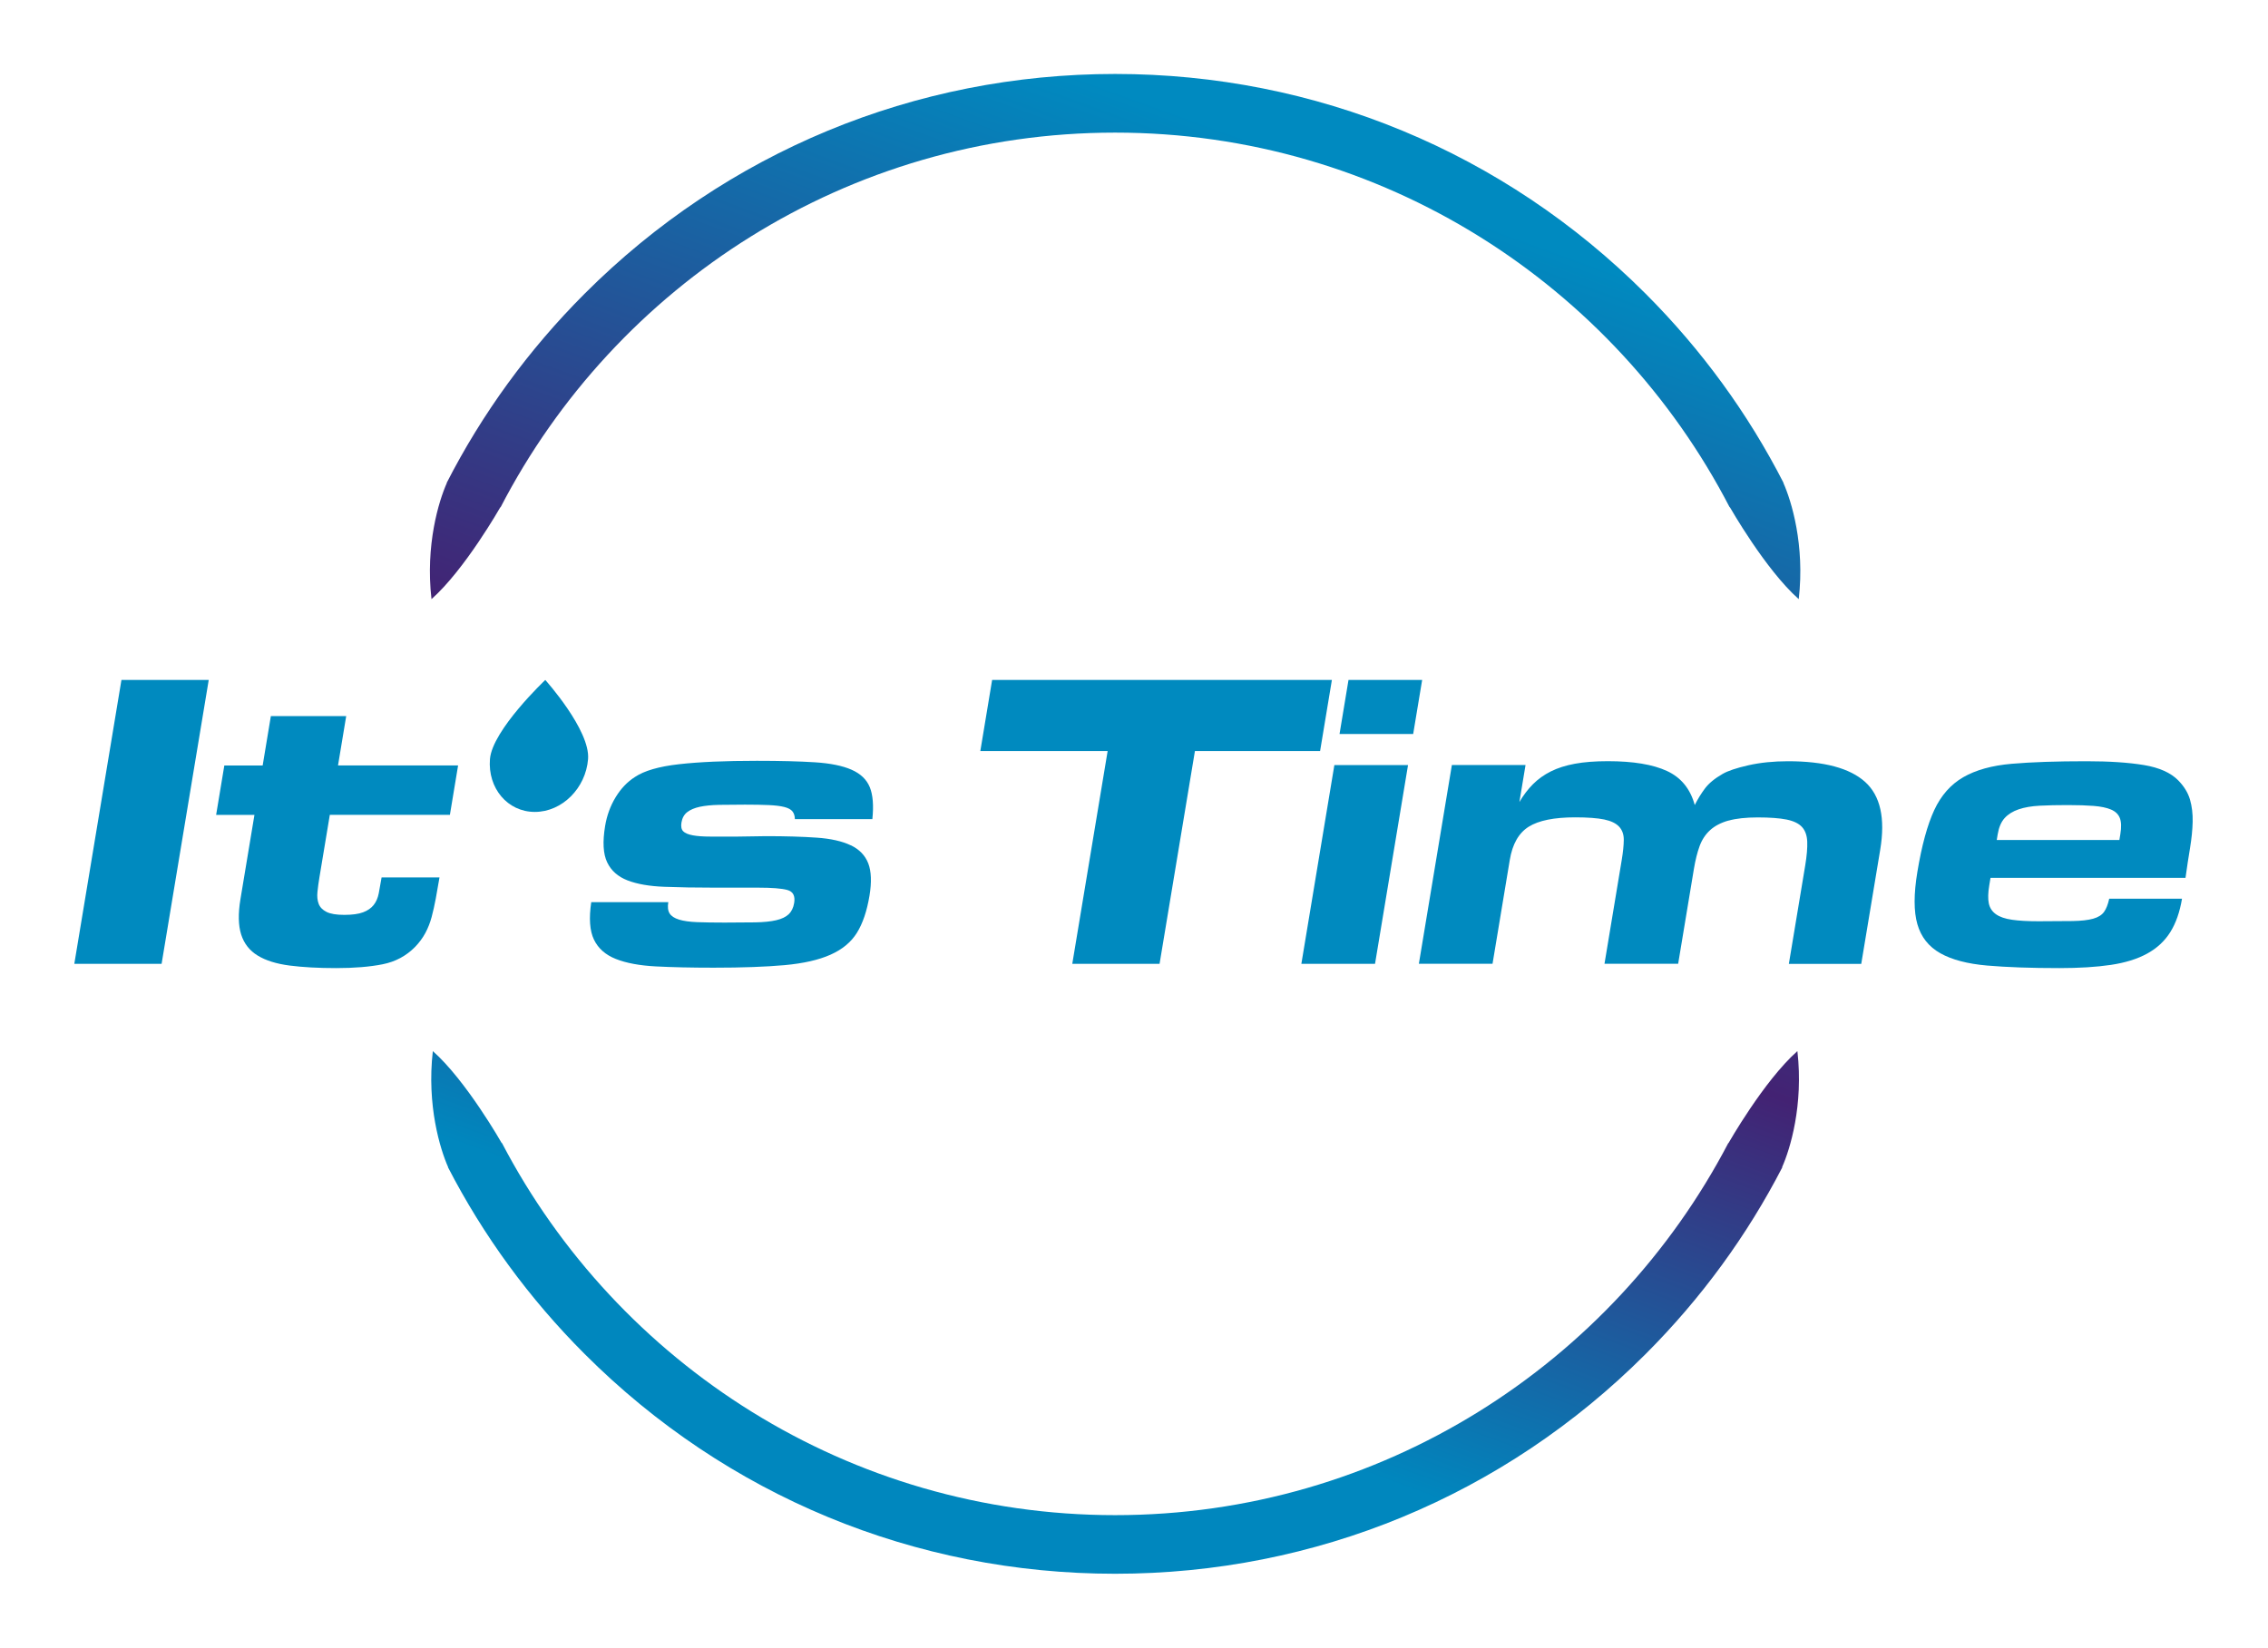
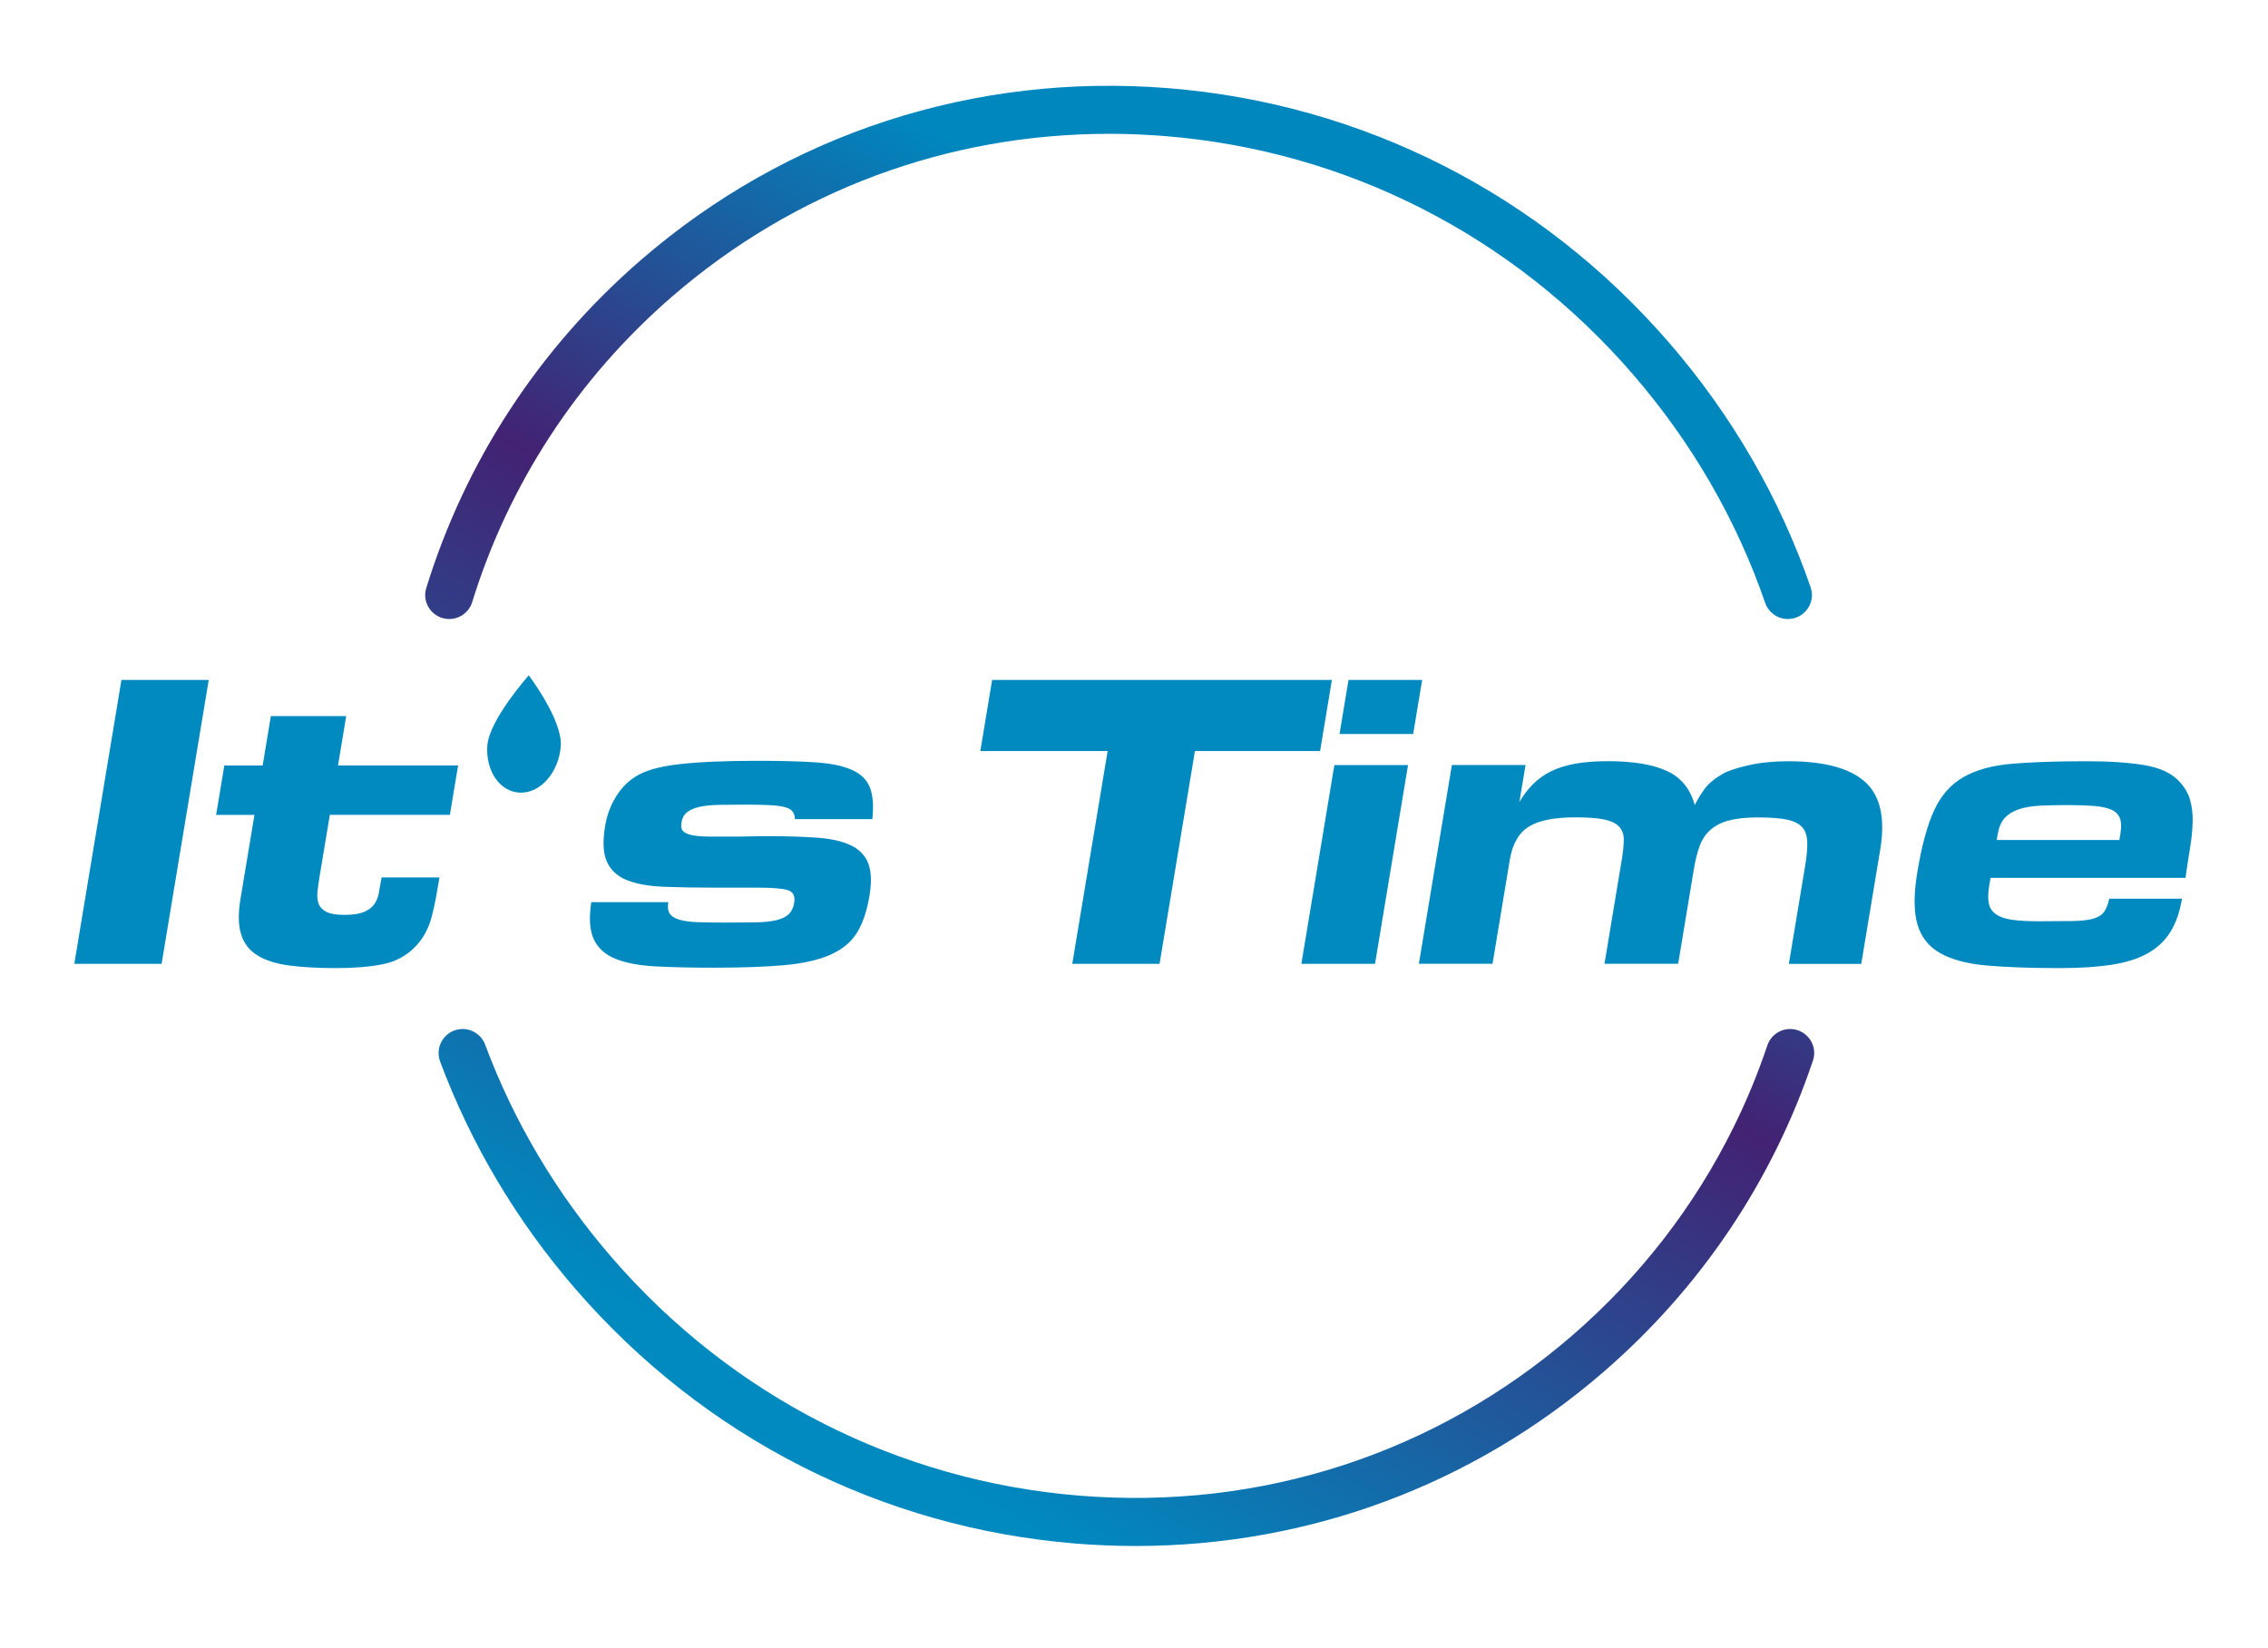
- <svg xmlns="http://www.w3.org/2000/svg" xmlns:xlink="http://www.w3.org/1999/xlink" id="Vrstva_1" viewBox="0 0 944 686">
+ <svg xmlns="http://www.w3.org/2000/svg" id="Vrstva_1" version="1.1" viewBox="0 0 944 686">
  <defs>
-     <style>.cls-1{fill:url(#Nepojmenovaný_přechod_78);}.cls-2{fill:url(#Nepojmenovaný_přechod_78-2);}.cls-3{fill:#008abf;}</style>
-     <linearGradient id="Nepojmenovaný_přechod_78" x1="606.39" y1="62.35" x2="392.71" y2="649.42" gradientUnits="userSpaceOnUse">
+     <style>
+       .st0 {
+         fill: #008abf;
+       }
+ 
+       .st1 {
+         fill: url(#Nepojmenovaný_přechod_2);
+       }
+     </style>
+     <linearGradient id="Nepojmenovaný_přechod_2" data-name="Nepojmenovaný přechod 2" x1="570.35" y1="623.25" x2="363.94" y2="56.14" gradientTransform="translate(418.3 -235.88) rotate(49.13)" gradientUnits="userSpaceOnUse">
      <stop offset=".04" stop-color="#008ac0" />
      <stop offset=".52" stop-color="#432273" />
      <stop offset=".85" stop-color="#0087be" />
    </linearGradient>
-     <linearGradient id="Nepojmenovaný_přechod_78-2" x1="535.89" y1="36.69" x2="322.22" y2="623.76" xlink:href="#Nepojmenovaný_přechod_78" />
  </defs>
-   <path class="cls-1" d="M748.12,437.7h-.11c-13.9,12.38-28.58,38.22-28.58,38.22l-.04-.09c-48.08,92.01-144.44,154.96-255.24,154.96s-207.19-62.97-255.26-155l-.05.12s-14.75-25.97-28.68-38.31c-2.59,22.49,3.02,40.83,6.4,48.4-.04-.03-.08-.06-.12-.09,14.64,28.37,33.73,54.62,56.96,77.84,58.97,58.97,137.37,91.44,220.76,91.44s161.8-32.47,220.76-91.44c23.23-23.23,42.34-49.49,56.98-77.88-.06.04-.12.08-.18.12,3.38-7.55,8.97-25.86,6.41-48.31Z" />
-   <path class="cls-2" d="M179.6,249.43c13.93-12.34,28.68-38.31,28.68-38.31l.05.12c47.89-92.59,144.57-156.03,255.81-156.03s207.92,63.44,255.81,156.03l.05-.12s14.75,25.97,28.68,38.31c2.59-22.49-3.02-40.83-6.4-48.4.04.03.08.06.12.08-14.71-28.77-33.99-55.37-57.5-78.88-58.97-58.97-137.37-91.44-220.76-91.44s-161.8,32.48-220.76,91.44c-23.51,23.51-42.79,50.11-57.5,78.88.04-.03.08-.06.12-.08-3.38,7.56-8.99,25.91-6.4,48.4Z" />
-   <polygon class="cls-3" points="86.88 283.07 50.55 283.07 30.93 401.27 67.26 401.27 86.88 283.07" />
-   <path class="cls-3" d="M109.32,318.69h-15.95l-3.41,20.56h15.95l-5.83,35.09c-1,6.02-.9,10.93.3,14.71,1.2,3.78,3.49,6.71,6.87,8.77,3.38,2.07,7.81,3.45,13.31,4.16,5.49.71,11.96,1.06,19.41,1.06s14-.53,19.32-1.6c5.32-1.06,9.82-3.48,13.52-7.26,1.71-1.77,3.12-3.69,4.24-5.76,1.11-2.07,1.98-4.28,2.61-6.65.63-2.36,1.2-4.9,1.71-7.62.51-2.72,1.03-5.67,1.56-8.86h-24.1c-.41,2.48-.81,4.7-1.19,6.65-.38,1.95-1.1,3.57-2.14,4.87-1.05,1.3-2.51,2.31-4.4,3.01-1.89.71-4.49,1.06-7.8,1.06s-5.78-.41-7.41-1.24c-1.63-.82-2.72-1.95-3.25-3.36-.54-1.42-.7-3.07-.51-4.96.19-1.89.47-3.9.82-6.03l4.33-26.05h49.98l3.41-20.56h-49.98l3.41-20.56h-31.36l-3.41,20.56Z" />
-   <path class="cls-3" d="M354.1,351.92c-3.56-1.71-8.28-2.78-14.18-3.19-5.9-.41-12.92-.62-21.07-.62-1.77,0-3.73.03-5.87.09-2.13.06-4.15.09-6.04.09h-11.16c-3.08,0-5.56-.18-7.44-.53-1.89-.36-3.21-.91-3.97-1.68-.76-.77-1-1.98-.73-3.64.31-1.89,1.11-3.33,2.41-4.34,1.29-1,3.04-1.74,5.24-2.22,2.21-.47,4.88-.73,8.02-.8,3.14-.06,6.72-.09,10.74-.09s7.19.06,9.9.18c2.69.12,4.87.38,6.51.8,1.64.42,2.78,1.04,3.41,1.86.63.83.96,1.89.98,3.19h32.25c.59-5.67.23-10.1-1.07-13.29-1.3-3.19-3.83-5.61-7.57-7.27-3.74-1.65-8.83-2.69-15.26-3.1-6.43-.41-14.49-.62-24.17-.62-13.23,0-24.03.47-32.4,1.42-8.37.94-14.48,2.72-18.34,5.31-3.17,2.01-5.85,4.82-8.04,8.42-2.19,3.6-3.65,7.59-4.38,11.96-1.1,6.62-.82,11.66.85,15.15,1.66,3.49,4.5,6,8.49,7.53,4,1.54,9.08,2.42,15.24,2.66,6.16.24,13.2.36,21.12.36h18.08c5.67,0,9.69.32,12.07.97,2.38.65,3.32,2.46,2.83,5.41-.33,2.01-1.1,3.57-2.28,4.7-1.19,1.12-2.93,1.95-5.2,2.48-2.28.53-5.19.83-8.74.89-3.55.06-7.81.09-12.77.09-4.49,0-8.29-.06-11.4-.18-3.11-.12-5.62-.47-7.53-1.06-1.91-.59-3.21-1.45-3.92-2.57-.7-1.12-.88-2.68-.55-4.69h-32.07c-1,6.73-.63,11.93,1.13,15.59,1.76,3.67,4.8,6.35,9.12,8.06,4.32,1.71,9.88,2.75,16.67,3.1,6.79.35,14.8.53,24.01.53,11.81,0,21.65-.35,29.51-1.06,7.85-.71,14.24-2.16,19.15-4.35,4.91-2.18,8.58-5.23,11-9.13,2.42-3.9,4.16-9.04,5.22-15.42.94-5.67.77-10.16-.51-13.47-1.28-3.31-3.7-5.82-7.25-7.53Z" />
-   <polygon class="cls-3" points="482.64 401.27 497.36 312.67 549.46 312.67 554.37 283.07 412.95 283.07 408.04 312.67 461.03 312.67 446.31 401.27 482.64 401.27" />
-   <polygon class="cls-3" points="561.28 283.07 557.55 305.58 588.2 305.58 591.94 283.07 561.28 283.07" />
-   <polygon class="cls-3" points="555.4 318.51 541.66 401.27 572.32 401.27 586.06 318.51 555.4 318.51" />
-   <path class="cls-3" d="M719.47,341.64c3.16-.89,7.22-1.33,12.18-1.33s9.08.3,11.99.89c2.91.59,5.05,1.62,6.4,3.1,1.35,1.48,2.07,3.52,2.18,6.12.1,2.6-.18,5.85-.82,9.75l-6.83,41.11h30.13l7.89-47.49c2.18-13.11.08-22.53-6.29-28.27-6.37-5.73-17.06-8.6-32.07-8.6-6.03,0-11.52.56-16.5,1.68-4.97,1.13-8.57,2.33-10.79,3.63-3.27,1.89-5.7,3.9-7.29,6.02-1.59,2.13-3.01,4.43-4.25,6.91-1.84-6.74-5.69-11.46-11.56-14.18-5.87-2.72-14.07-4.08-24.58-4.08-5.32,0-9.9.35-13.74,1.06-3.84.71-7.18,1.77-10.01,3.19-2.84,1.42-5.32,3.19-7.44,5.32-2.12,2.13-4.01,4.61-5.66,7.44l2.56-15.42h-30.66l-13.74,82.76h30.66l7.18-43.24c1.1-6.62,3.72-11.22,7.88-13.83,4.15-2.6,10.6-3.9,19.34-3.9,5.2,0,9.23.3,12.08.89,2.85.59,4.93,1.6,6.23,3.01,1.3,1.42,1.94,3.25,1.92,5.5-.02,2.25-.3,5.02-.85,8.33l-7.18,43.24h30.66l6.56-39.52c.61-3.66,1.4-6.82,2.37-9.48.97-2.66,2.43-4.88,4.38-6.65,1.95-1.77,4.5-3.1,7.66-3.99Z" />
-   <path class="cls-3" d="M906.64,324.89c-3.13-3.19-7.89-5.32-14.27-6.38-6.38-1.06-14.36-1.59-23.93-1.59-12.52,0-22.89.35-31.1,1.06-8.21.71-14.93,2.57-20.16,5.58-5.22,3.01-9.27,7.59-12.11,13.73-2.85,6.15-5.19,14.71-7.01,25.7-1.53,9.22-1.53,16.48.01,21.8,1.53,5.32,4.71,9.33,9.52,12.05,4.81,2.72,11.32,4.43,19.53,5.14,8.21.71,18.22,1.06,30.04,1.06,8.27,0,15.4-.44,21.4-1.33,5.99-.89,11.04-2.45,15.13-4.7,4.09-2.24,7.31-5.22,9.64-8.95,2.33-3.72,3.95-8.36,4.88-13.91h-30.3c-.51,2.37-1.23,4.2-2.15,5.49-.93,1.3-2.44,2.25-4.54,2.84-2.11.59-4.97.91-8.58.97-3.62.06-8.31.09-14.1.09-4.49,0-8.18-.2-11.06-.62-2.89-.41-5.12-1.18-6.71-2.3-1.58-1.12-2.58-2.63-2.97-4.52-.39-1.89-.34-4.37.17-7.44l.53-3.19h81.16c.62-4.49,1.26-8.65,1.9-12.49.63-3.84,1-7.44,1.08-10.81.08-3.36-.29-6.47-1.11-9.3-.83-2.83-2.46-5.49-4.88-7.97ZM882.55,347.22l-.41,2.48h-51.04l.38-2.31c.49-2.95,1.46-5.23,2.91-6.82,1.45-1.59,3.39-2.8,5.83-3.63,2.44-.83,5.36-1.33,8.76-1.51,3.4-.18,7.28-.26,11.65-.26s7.86.12,10.84.35c2.97.24,5.37.74,7.19,1.51,1.82.77,3.05,1.95,3.67,3.54.62,1.59.69,3.81.22,6.65Z" />
-   <path class="cls-3" d="M203.93,316.04c-.96,12.09,7.3,21.98,18.68,21.98s21.2-9.89,22.16-21.98-17.81-32.96-17.81-32.96c0,0-22.07,20.88-23.03,32.96Z" />
+   <polygon class="st0" points="86.88 283.07 50.55 283.07 30.93 401.27 67.26 401.27 86.88 283.07" />
+   <path class="st0" d="M109.32,318.69h-15.95l-3.41,20.56h15.95l-5.83,35.09c-1,6.02-.9,10.93.3,14.71,1.2,3.78,3.49,6.71,6.87,8.77,3.38,2.07,7.81,3.45,13.31,4.16,5.49.71,11.96,1.06,19.41,1.06s14-.53,19.32-1.6c5.32-1.06,9.82-3.48,13.52-7.26,1.71-1.77,3.12-3.69,4.24-5.76,1.11-2.07,1.98-4.28,2.61-6.65.63-2.36,1.2-4.9,1.71-7.62.51-2.72,1.03-5.67,1.56-8.86h-24.1c-.41,2.48-.81,4.7-1.19,6.65-.38,1.95-1.1,3.57-2.14,4.87-1.05,1.3-2.51,2.31-4.4,3.01-1.89.71-4.49,1.06-7.8,1.06s-5.78-.41-7.41-1.24c-1.63-.82-2.72-1.95-3.25-3.36-.54-1.42-.7-3.07-.51-4.96.19-1.89.47-3.9.82-6.03l4.33-26.05h49.98l3.41-20.56h-49.98l3.41-20.56h-31.36l-3.41,20.56h-.01Z" />
+   <path class="st0" d="M354.1,351.92c-3.56-1.71-8.28-2.78-14.18-3.19s-12.92-.62-21.07-.62c-1.77,0-3.73.03-5.87.09-2.13.06-4.15.09-6.04.09h-11.16c-3.08,0-5.56-.18-7.44-.53-1.89-.36-3.21-.91-3.97-1.68s-1-1.98-.73-3.64c.31-1.89,1.11-3.33,2.41-4.34,1.29-1,3.04-1.74,5.24-2.22,2.21-.47,4.88-.73,8.02-.8,3.14-.06,6.72-.09,10.74-.09s7.19.06,9.9.18c2.69.12,4.87.38,6.51.8,1.64.42,2.78,1.04,3.41,1.86.63.83.96,1.89.98,3.19h32.25c.59-5.67.23-10.1-1.07-13.29-1.3-3.19-3.83-5.61-7.57-7.27-3.74-1.65-8.83-2.69-15.26-3.1-6.43-.41-14.49-.62-24.17-.62-13.23,0-24.03.47-32.4,1.42-8.37.94-14.48,2.72-18.34,5.31-3.17,2.01-5.85,4.82-8.04,8.42s-3.65,7.59-4.38,11.96c-1.1,6.62-.82,11.66.85,15.15,1.66,3.49,4.5,6,8.49,7.53,4,1.54,9.08,2.42,15.24,2.66s13.2.36,21.12.36h18.08c5.67,0,9.69.32,12.07.97s3.32,2.46,2.83,5.41c-.33,2.01-1.1,3.57-2.28,4.7-1.19,1.12-2.93,1.95-5.2,2.48-2.28.53-5.19.83-8.74.89-3.55.06-7.81.09-12.77.09-4.49,0-8.29-.06-11.4-.18s-5.62-.47-7.53-1.06-3.21-1.45-3.92-2.57c-.7-1.12-.88-2.68-.55-4.69h-32.07c-1,6.73-.63,11.93,1.13,15.59,1.76,3.67,4.8,6.35,9.12,8.06,4.32,1.71,9.88,2.75,16.67,3.1s14.8.53,24.01.53c11.81,0,21.65-.35,29.51-1.06,7.85-.71,14.24-2.16,19.15-4.35,4.91-2.18,8.58-5.23,11-9.13s4.16-9.04,5.22-15.42c.94-5.67.77-10.16-.51-13.47s-3.7-5.82-7.25-7.53h-.04Z" />
+   <polygon class="st0" points="482.64 401.27 497.36 312.67 549.46 312.67 554.37 283.07 412.95 283.07 408.04 312.67 461.03 312.67 446.31 401.27 482.64 401.27" />
+   <polygon class="st0" points="561.28 283.07 557.55 305.58 588.2 305.58 591.94 283.07 561.28 283.07" />
+   <polygon class="st0" points="555.4 318.51 541.66 401.27 572.32 401.27 586.06 318.51 555.4 318.51" />
+   <path class="st0" d="M719.47,341.64c3.16-.89,7.22-1.33,12.18-1.33s9.08.3,11.99.89c2.91.59,5.05,1.62,6.4,3.1,1.35,1.48,2.07,3.52,2.18,6.12.1,2.6-.18,5.85-.82,9.75l-6.83,41.11h30.13l7.89-47.49c2.18-13.11.08-22.53-6.29-28.27-6.37-5.73-17.06-8.6-32.07-8.6-6.03,0-11.52.56-16.5,1.68-4.97,1.13-8.57,2.33-10.79,3.63-3.27,1.89-5.7,3.9-7.29,6.02-1.59,2.13-3.01,4.43-4.25,6.91-1.84-6.74-5.69-11.46-11.56-14.18s-14.07-4.08-24.58-4.08c-5.32,0-9.9.35-13.74,1.06-3.84.71-7.18,1.77-10.01,3.19-2.84,1.42-5.32,3.19-7.44,5.32s-4.01,4.61-5.66,7.44l2.56-15.42h-30.66l-13.74,82.76h30.66l7.18-43.24c1.1-6.62,3.72-11.22,7.88-13.83,4.15-2.6,10.6-3.9,19.34-3.9,5.2,0,9.23.3,12.08.89,2.85.59,4.93,1.6,6.23,3.01,1.3,1.42,1.94,3.25,1.92,5.5s-.3,5.02-.85,8.33l-7.18,43.24h30.66l6.56-39.52c.61-3.66,1.4-6.82,2.37-9.48s2.43-4.88,4.38-6.65,4.5-3.1,7.66-3.99v.03Z" />
+   <path class="st0" d="M906.64,324.89c-3.13-3.19-7.89-5.32-14.27-6.38s-14.36-1.59-23.93-1.59c-12.52,0-22.89.35-31.1,1.06-8.21.71-14.93,2.57-20.16,5.58-5.22,3.01-9.27,7.59-12.11,13.73-2.85,6.15-5.19,14.71-7.01,25.7-1.53,9.22-1.53,16.48.01,21.8,1.53,5.32,4.71,9.33,9.52,12.05s11.32,4.43,19.53,5.14c8.21.71,18.22,1.06,30.04,1.06,8.27,0,15.4-.44,21.4-1.33,5.99-.89,11.04-2.45,15.13-4.7,4.09-2.24,7.31-5.22,9.64-8.95,2.33-3.72,3.95-8.36,4.88-13.91h-30.3c-.51,2.37-1.23,4.2-2.15,5.49-.93,1.3-2.44,2.25-4.54,2.84-2.11.59-4.97.91-8.58.97-3.62.06-8.31.09-14.1.09-4.49,0-8.18-.2-11.06-.62-2.89-.41-5.12-1.18-6.71-2.3-1.58-1.12-2.58-2.63-2.97-4.52-.39-1.89-.34-4.37.17-7.44l.53-3.19h81.16c.62-4.49,1.26-8.65,1.9-12.49.63-3.84,1-7.44,1.08-10.81.08-3.36-.29-6.47-1.11-9.3-.83-2.83-2.46-5.49-4.88-7.97h-.01ZM882.55,347.22l-.41,2.48h-51.04l.38-2.31c.49-2.95,1.46-5.23,2.91-6.82,1.45-1.59,3.39-2.8,5.83-3.63,2.44-.83,5.36-1.33,8.76-1.51,3.4-.18,7.28-.26,11.65-.26s7.86.12,10.84.35c2.97.24,5.37.74,7.19,1.51,1.82.77,3.05,1.95,3.67,3.54s.69,3.81.22,6.65h0Z" />
+   <path class="st0" d="M202.83,310.46c-.72,10.75,5.47,19.54,13.99,19.54s15.87-8.79,16.59-19.54c.72-10.75-13.33-29.3-13.33-29.3,0,0-16.52,18.56-17.24,29.3Z" />
+   <path class="st1" d="M745.09,428.4c-4.3,0-8.11,2.76-9.48,6.84-3.93,11.68-8.62,23.05-14.05,34.04-16.16,32.74-38.82,62.18-67.18,86.73-56.73,49.1-129.53,72.78-205,66.67-75.53-6.11-144.68-41.31-194.71-99.12-23.07-26.66-40.81-56.65-52.74-88.65-1.46-3.91-5.19-6.51-9.37-6.51h0c-6.99,0-11.81,6.99-9.37,13.54,12.76,34.19,31.7,66.23,56.35,94.71,53.49,61.8,127.44,99.43,208.23,105.97,8.34.67,16.66,1.01,24.92,1.01,71.85,0,140.24-25.29,194.78-72.5,40.66-35.19,70.37-79.74,87.13-129.59,2.17-6.46-2.69-13.14-9.51-13.14h0ZM279.91,123.33c50.88-44.03,114.67-67.62,181.72-67.62,7.72,0,15.49.31,23.28.94,75.53,6.11,144.68,41.32,194.71,99.13,24.63,28.46,43.18,60.72,55.08,95.16,1.4,4.04,5.18,6.77,9.46,6.77h0c6.84,0,11.71-6.73,9.48-13.2-12.73-36.86-32.56-71.38-58.9-101.82-53.49-61.8-127.44-99.44-208.23-105.97-80.85-6.53-158.88,18.85-219.7,71.48-42.56,36.83-73.13,83.92-89.4,136.63-1.98,6.41,2.88,12.88,9.58,12.88h0c4.39,0,8.26-2.87,9.56-7.07,15.2-49.11,43.69-92.99,83.34-127.31Z" />
</svg>
